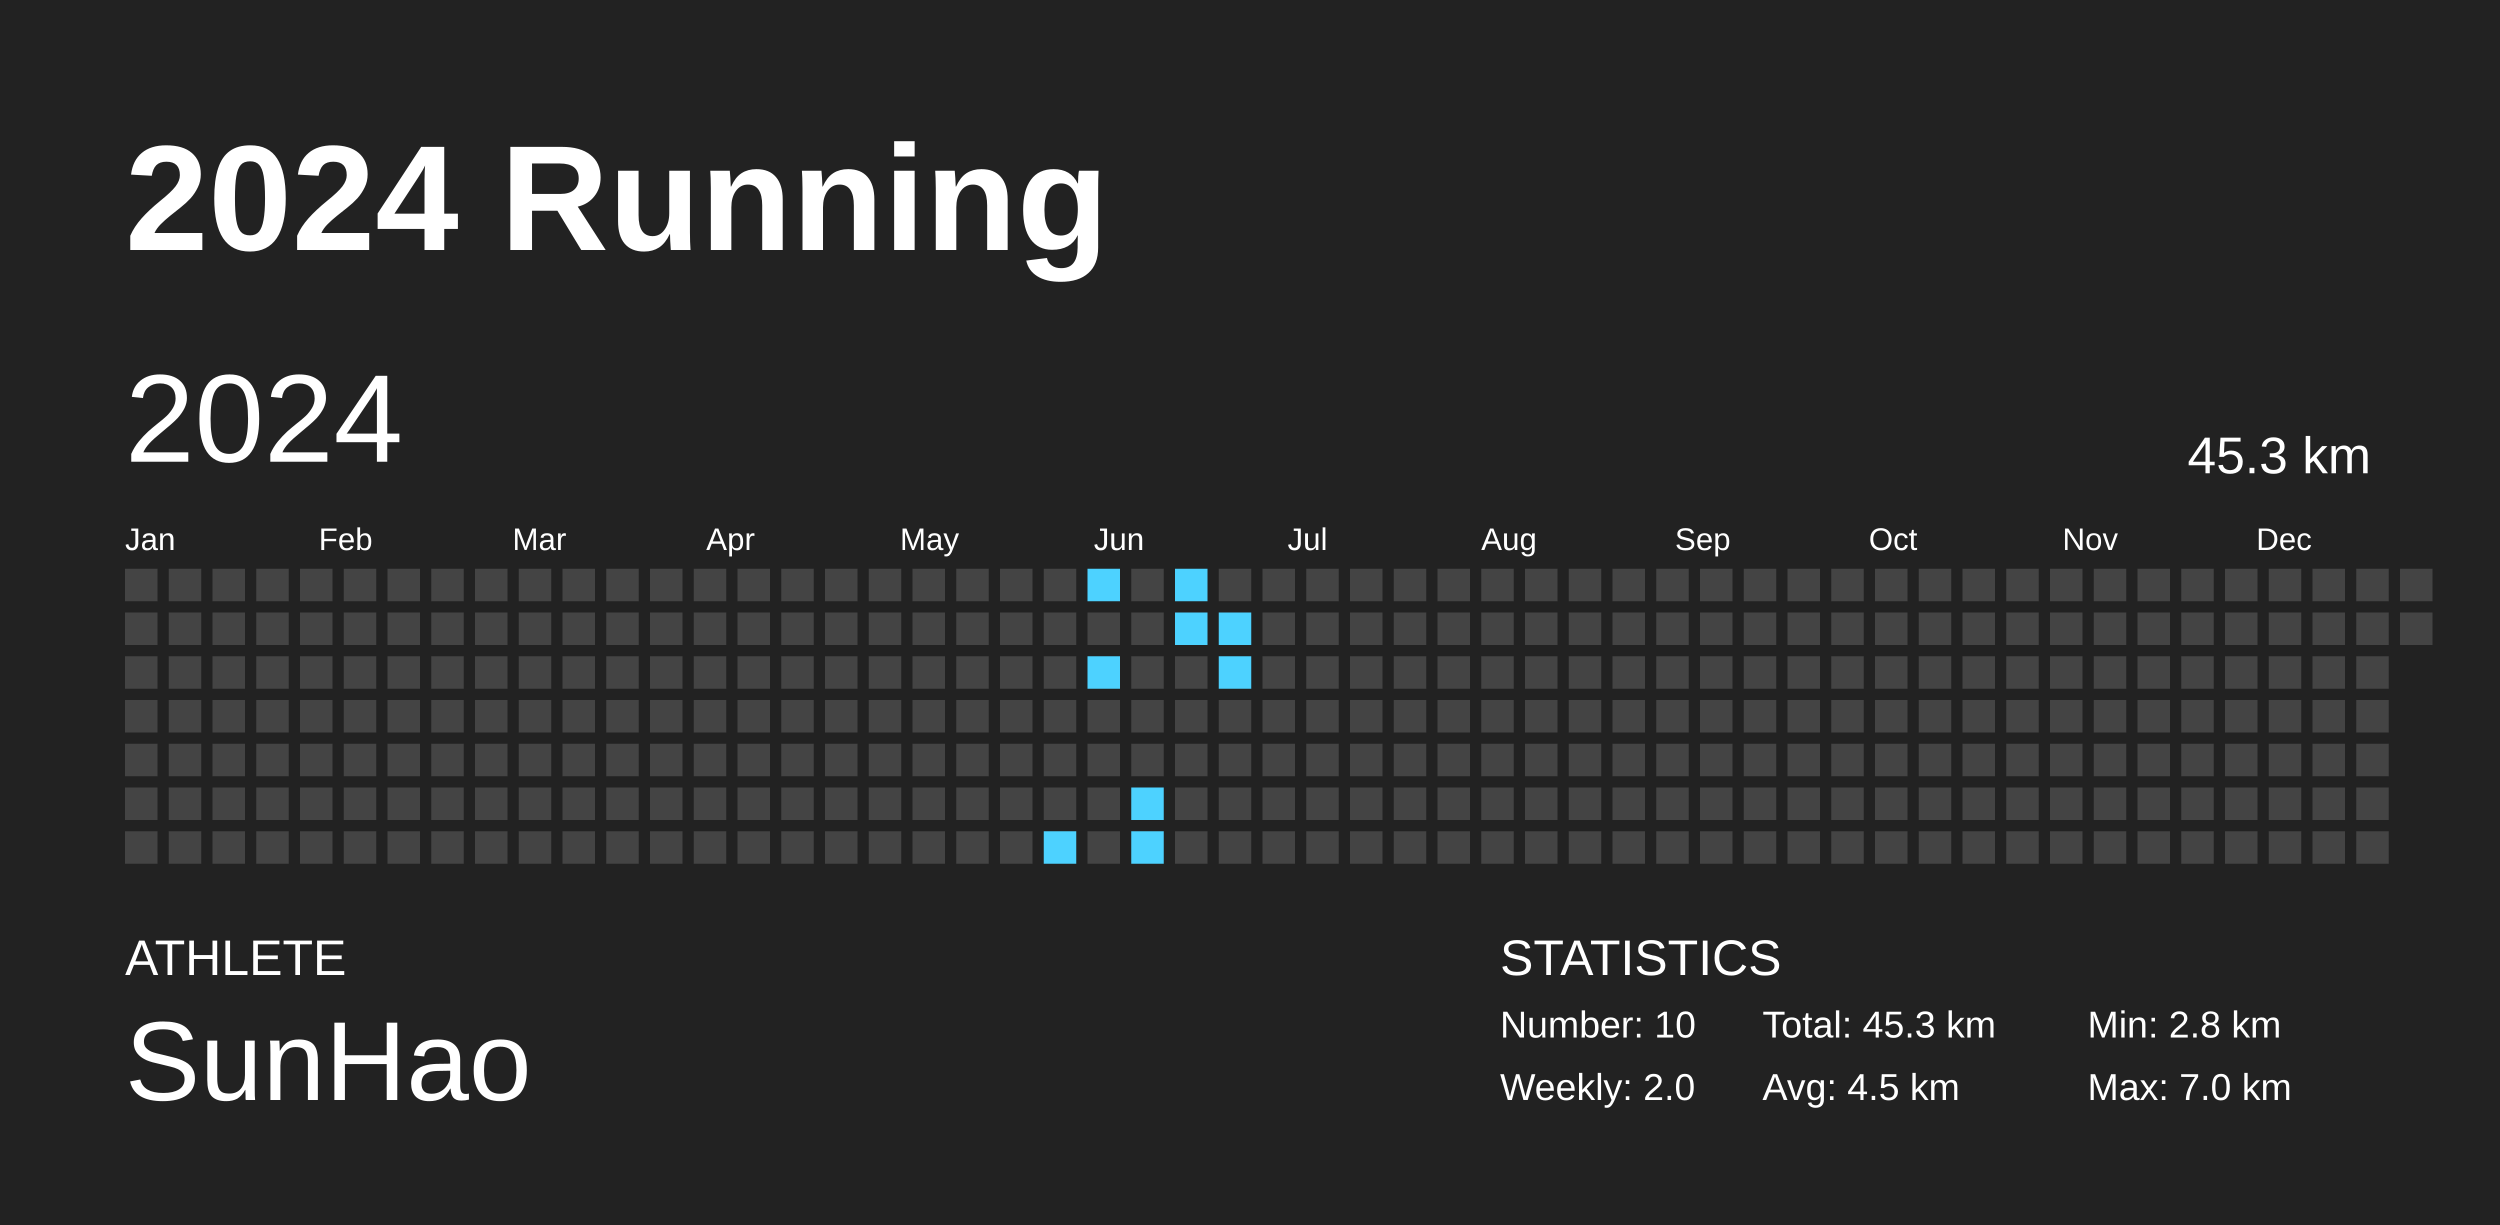
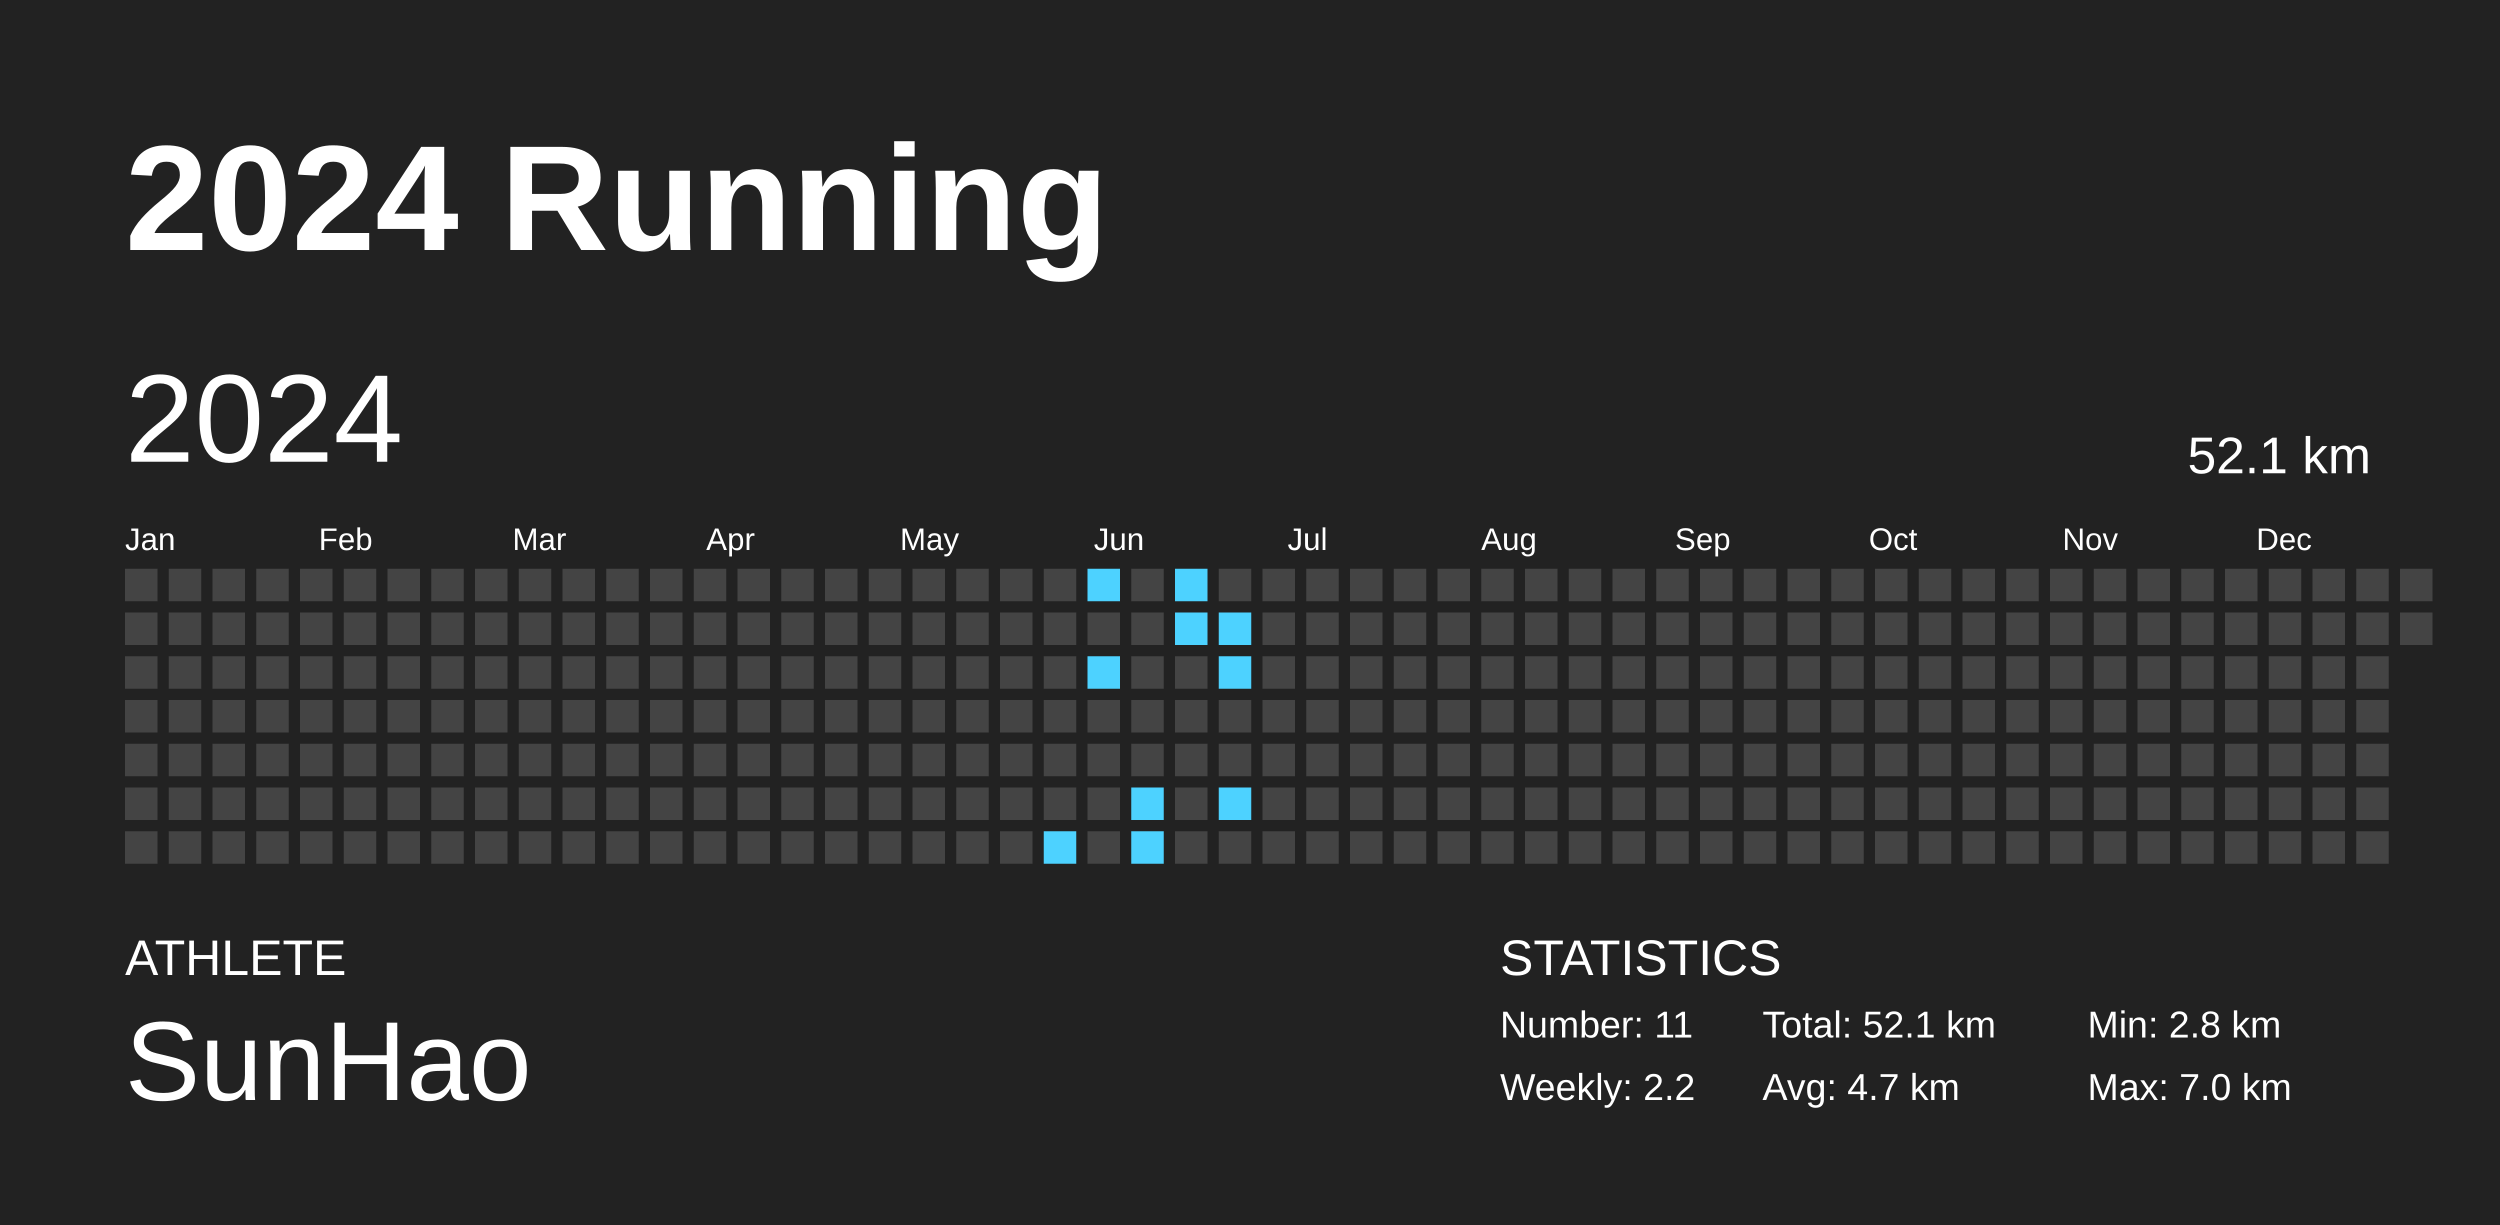
<svg xmlns="http://www.w3.org/2000/svg" baseProfile="full" height="98mm" version="1.1" viewBox="0,0,200,98" width="200mm">
  <defs />
  <rect fill="#222222" height="98" width="200" x="0" y="0" />
  <text fill="#FFFFFF" style="font-size:12px; font-family:Arial; font-weight:bold;" x="10" y="20">2024 Running</text>
  <text fill="#FFFFFF" style="font-size:4px; font-family:Arial" x="10" y="78">ATHLETE</text>
  <text fill="#FFFFFF" style="font-size:9px; font-family:Arial" x="10" y="88">SunHao</text>
  <text fill="#FFFFFF" style="font-size:4px; font-family:Arial" x="120" y="78">STATISTICS</text>
-   <text fill="#FFFFFF" style="font-size:3px; font-family:Arial" x="120" y="83">Number: 10</text>
-   <text fill="#FFFFFF" style="font-size:3px; font-family:Arial" x="120" y="88">Weekly: 2.0</text>
-   <text fill="#FFFFFF" style="font-size:3px; font-family:Arial" x="141" y="83">Total: 45.3 km</text>
-   <text fill="#FFFFFF" style="font-size:3px; font-family:Arial" x="141" y="88">Avg: 4.5 km</text>
+   <text fill="#FFFFFF" style="font-size:3px; font-family:Arial" x="120" y="83">Number: 11</text>
+   <text fill="#FFFFFF" style="font-size:3px; font-family:Arial" x="120" y="88">Weekly: 2.2</text>
+   <text fill="#FFFFFF" style="font-size:3px; font-family:Arial" x="141" y="83">Total: 52.1 km</text>
+   <text fill="#FFFFFF" style="font-size:3px; font-family:Arial" x="141" y="88">Avg: 4.7 km</text>
  <text fill="#FFFFFF" style="font-size:3px; font-family:Arial" x="167" y="83">Min: 2.8 km</text>
  <text fill="#FFFFFF" style="font-size:3px; font-family:Arial" x="167" y="88">Max: 7.0 km</text>
  <text dominant-baseline="hanging" fill="#FFFFFF" style="font-size:10.0px; font-family:Arial;" x="10" y="30">2024</text>
-   <text dominant-baseline="hanging" fill="#FFFFFF" style="font-size:4.125px; font-family:Arial;" x="175" y="35">45.3 km</text>
+   <text dominant-baseline="hanging" fill="#FFFFFF" style="font-size:4.125px; font-family:Arial;" x="175" y="35">52.1 km</text>
  <text fill="#FFFFFF" style="font-size:2.5px; font-family:Arial" x="10.0" y="44">Jan</text>
  <text fill="#FFFFFF" style="font-size:2.5px; font-family:Arial" x="25.5" y="44">Feb</text>
  <text fill="#FFFFFF" style="font-size:2.5px; font-family:Arial" x="41.0" y="44">Mar</text>
  <text fill="#FFFFFF" style="font-size:2.5px; font-family:Arial" x="56.5" y="44">Apr</text>
  <text fill="#FFFFFF" style="font-size:2.5px; font-family:Arial" x="72.0" y="44">May</text>
  <text fill="#FFFFFF" style="font-size:2.5px; font-family:Arial" x="87.5" y="44">Jun</text>
  <text fill="#FFFFFF" style="font-size:2.5px; font-family:Arial" x="103.0" y="44">Jul</text>
  <text fill="#FFFFFF" style="font-size:2.5px; font-family:Arial" x="118.5" y="44">Aug</text>
  <text fill="#FFFFFF" style="font-size:2.5px; font-family:Arial" x="134.0" y="44">Sep</text>
  <text fill="#FFFFFF" style="font-size:2.5px; font-family:Arial" x="149.5" y="44">Oct</text>
  <text fill="#FFFFFF" style="font-size:2.5px; font-family:Arial" x="165.0" y="44">Nov</text>
  <text fill="#FFFFFF" style="font-size:2.5px; font-family:Arial" x="180.5" y="44">Dec</text>
  <rect fill="#444444" height="2.6" width="2.6" x="10.0" y="45.5" />
  <rect fill="#444444" height="2.6" width="2.6" x="10.0" y="49.0" />
  <rect fill="#444444" height="2.6" width="2.6" x="10.0" y="52.5" />
  <rect fill="#444444" height="2.6" width="2.6" x="10.0" y="56.0" />
  <rect fill="#444444" height="2.6" width="2.6" x="10.0" y="59.5" />
  <rect fill="#444444" height="2.6" width="2.6" x="10.0" y="63.0" />
  <rect fill="#444444" height="2.6" width="2.6" x="10.0" y="66.5" />
  <rect fill="#444444" height="2.6" width="2.6" x="13.5" y="45.5" />
  <rect fill="#444444" height="2.6" width="2.6" x="13.5" y="49.0" />
  <rect fill="#444444" height="2.6" width="2.6" x="13.5" y="52.5" />
  <rect fill="#444444" height="2.6" width="2.6" x="13.5" y="56.0" />
  <rect fill="#444444" height="2.6" width="2.6" x="13.5" y="59.5" />
  <rect fill="#444444" height="2.6" width="2.6" x="13.5" y="63.0" />
  <rect fill="#444444" height="2.6" width="2.6" x="13.5" y="66.5" />
  <rect fill="#444444" height="2.6" width="2.6" x="17.0" y="45.5" />
  <rect fill="#444444" height="2.6" width="2.6" x="17.0" y="49.0" />
  <rect fill="#444444" height="2.6" width="2.6" x="17.0" y="52.5" />
  <rect fill="#444444" height="2.6" width="2.6" x="17.0" y="56.0" />
  <rect fill="#444444" height="2.6" width="2.6" x="17.0" y="59.5" />
  <rect fill="#444444" height="2.6" width="2.6" x="17.0" y="63.0" />
  <rect fill="#444444" height="2.6" width="2.6" x="17.0" y="66.5" />
  <rect fill="#444444" height="2.6" width="2.6" x="20.5" y="45.5" />
  <rect fill="#444444" height="2.6" width="2.6" x="20.5" y="49.0" />
  <rect fill="#444444" height="2.6" width="2.6" x="20.5" y="52.5" />
  <rect fill="#444444" height="2.6" width="2.6" x="20.5" y="56.0" />
  <rect fill="#444444" height="2.6" width="2.6" x="20.5" y="59.5" />
  <rect fill="#444444" height="2.6" width="2.6" x="20.5" y="63.0" />
  <rect fill="#444444" height="2.6" width="2.6" x="20.5" y="66.5" />
  <rect fill="#444444" height="2.6" width="2.6" x="24.0" y="45.5" />
  <rect fill="#444444" height="2.6" width="2.6" x="24.0" y="49.0" />
  <rect fill="#444444" height="2.6" width="2.6" x="24.0" y="52.5" />
  <rect fill="#444444" height="2.6" width="2.6" x="24.0" y="56.0" />
  <rect fill="#444444" height="2.6" width="2.6" x="24.0" y="59.5" />
  <rect fill="#444444" height="2.6" width="2.6" x="24.0" y="63.0" />
  <rect fill="#444444" height="2.6" width="2.6" x="24.0" y="66.5" />
  <rect fill="#444444" height="2.6" width="2.6" x="27.5" y="45.5" />
  <rect fill="#444444" height="2.6" width="2.6" x="27.5" y="49.0" />
  <rect fill="#444444" height="2.6" width="2.6" x="27.5" y="52.5" />
  <rect fill="#444444" height="2.6" width="2.6" x="27.5" y="56.0" />
  <rect fill="#444444" height="2.6" width="2.6" x="27.5" y="59.5" />
  <rect fill="#444444" height="2.6" width="2.6" x="27.5" y="63.0" />
  <rect fill="#444444" height="2.6" width="2.6" x="27.5" y="66.5" />
  <rect fill="#444444" height="2.6" width="2.6" x="31.0" y="45.5" />
  <rect fill="#444444" height="2.6" width="2.6" x="31.0" y="49.0" />
  <rect fill="#444444" height="2.6" width="2.6" x="31.0" y="52.5" />
  <rect fill="#444444" height="2.6" width="2.6" x="31.0" y="56.0" />
  <rect fill="#444444" height="2.6" width="2.6" x="31.0" y="59.5" />
  <rect fill="#444444" height="2.6" width="2.6" x="31.0" y="63.0" />
  <rect fill="#444444" height="2.6" width="2.6" x="31.0" y="66.5" />
  <rect fill="#444444" height="2.6" width="2.6" x="34.5" y="45.5" />
  <rect fill="#444444" height="2.6" width="2.6" x="34.5" y="49.0" />
  <rect fill="#444444" height="2.6" width="2.6" x="34.5" y="52.5" />
  <rect fill="#444444" height="2.6" width="2.6" x="34.5" y="56.0" />
  <rect fill="#444444" height="2.6" width="2.6" x="34.5" y="59.5" />
  <rect fill="#444444" height="2.6" width="2.6" x="34.5" y="63.0" />
  <rect fill="#444444" height="2.6" width="2.6" x="34.5" y="66.5" />
  <rect fill="#444444" height="2.6" width="2.6" x="38.0" y="45.5" />
  <rect fill="#444444" height="2.6" width="2.6" x="38.0" y="49.0" />
  <rect fill="#444444" height="2.6" width="2.6" x="38.0" y="52.5" />
  <rect fill="#444444" height="2.6" width="2.6" x="38.0" y="56.0" />
  <rect fill="#444444" height="2.6" width="2.6" x="38.0" y="59.5" />
  <rect fill="#444444" height="2.6" width="2.6" x="38.0" y="63.0" />
  <rect fill="#444444" height="2.6" width="2.6" x="38.0" y="66.5" />
  <rect fill="#444444" height="2.6" width="2.6" x="41.5" y="45.5" />
  <rect fill="#444444" height="2.6" width="2.6" x="41.5" y="49.0" />
  <rect fill="#444444" height="2.6" width="2.6" x="41.5" y="52.5" />
  <rect fill="#444444" height="2.6" width="2.6" x="41.5" y="56.0" />
  <rect fill="#444444" height="2.6" width="2.6" x="41.5" y="59.5" />
  <rect fill="#444444" height="2.6" width="2.6" x="41.5" y="63.0" />
  <rect fill="#444444" height="2.6" width="2.6" x="41.5" y="66.5" />
  <rect fill="#444444" height="2.6" width="2.6" x="45.0" y="45.5" />
  <rect fill="#444444" height="2.6" width="2.6" x="45.0" y="49.0" />
  <rect fill="#444444" height="2.6" width="2.6" x="45.0" y="52.5" />
  <rect fill="#444444" height="2.6" width="2.6" x="45.0" y="56.0" />
  <rect fill="#444444" height="2.6" width="2.6" x="45.0" y="59.5" />
  <rect fill="#444444" height="2.6" width="2.6" x="45.0" y="63.0" />
  <rect fill="#444444" height="2.6" width="2.6" x="45.0" y="66.5" />
  <rect fill="#444444" height="2.6" width="2.6" x="48.5" y="45.5" />
  <rect fill="#444444" height="2.6" width="2.6" x="48.5" y="49.0" />
  <rect fill="#444444" height="2.6" width="2.6" x="48.5" y="52.5" />
  <rect fill="#444444" height="2.6" width="2.6" x="48.5" y="56.0" />
  <rect fill="#444444" height="2.6" width="2.6" x="48.5" y="59.5" />
  <rect fill="#444444" height="2.6" width="2.6" x="48.5" y="63.0" />
  <rect fill="#444444" height="2.6" width="2.6" x="48.5" y="66.5" />
  <rect fill="#444444" height="2.6" width="2.6" x="52.0" y="45.5" />
  <rect fill="#444444" height="2.6" width="2.6" x="52.0" y="49.0" />
  <rect fill="#444444" height="2.6" width="2.6" x="52.0" y="52.5" />
  <rect fill="#444444" height="2.6" width="2.6" x="52.0" y="56.0" />
  <rect fill="#444444" height="2.6" width="2.6" x="52.0" y="59.5" />
  <rect fill="#444444" height="2.6" width="2.6" x="52.0" y="63.0" />
  <rect fill="#444444" height="2.6" width="2.6" x="52.0" y="66.5" />
  <rect fill="#444444" height="2.6" width="2.6" x="55.5" y="45.5" />
  <rect fill="#444444" height="2.6" width="2.6" x="55.5" y="49.0" />
  <rect fill="#444444" height="2.6" width="2.6" x="55.5" y="52.5" />
  <rect fill="#444444" height="2.6" width="2.6" x="55.5" y="56.0" />
  <rect fill="#444444" height="2.6" width="2.6" x="55.5" y="59.5" />
  <rect fill="#444444" height="2.6" width="2.6" x="55.5" y="63.0" />
  <rect fill="#444444" height="2.6" width="2.6" x="55.5" y="66.5" />
  <rect fill="#444444" height="2.6" width="2.6" x="59.0" y="45.5" />
  <rect fill="#444444" height="2.6" width="2.6" x="59.0" y="49.0" />
  <rect fill="#444444" height="2.6" width="2.6" x="59.0" y="52.5" />
  <rect fill="#444444" height="2.6" width="2.6" x="59.0" y="56.0" />
  <rect fill="#444444" height="2.6" width="2.6" x="59.0" y="59.5" />
  <rect fill="#444444" height="2.6" width="2.6" x="59.0" y="63.0" />
  <rect fill="#444444" height="2.6" width="2.6" x="59.0" y="66.5" />
  <rect fill="#444444" height="2.6" width="2.6" x="62.5" y="45.5" />
  <rect fill="#444444" height="2.6" width="2.6" x="62.5" y="49.0" />
  <rect fill="#444444" height="2.6" width="2.6" x="62.5" y="52.5" />
  <rect fill="#444444" height="2.6" width="2.6" x="62.5" y="56.0" />
  <rect fill="#444444" height="2.6" width="2.6" x="62.5" y="59.5" />
  <rect fill="#444444" height="2.6" width="2.6" x="62.5" y="63.0" />
  <rect fill="#444444" height="2.6" width="2.6" x="62.5" y="66.5" />
  <rect fill="#444444" height="2.6" width="2.6" x="66.0" y="45.5" />
  <rect fill="#444444" height="2.6" width="2.6" x="66.0" y="49.0" />
  <rect fill="#444444" height="2.6" width="2.6" x="66.0" y="52.5" />
  <rect fill="#444444" height="2.6" width="2.6" x="66.0" y="56.0" />
  <rect fill="#444444" height="2.6" width="2.6" x="66.0" y="59.5" />
  <rect fill="#444444" height="2.6" width="2.6" x="66.0" y="63.0" />
  <rect fill="#444444" height="2.6" width="2.6" x="66.0" y="66.5" />
  <rect fill="#444444" height="2.6" width="2.6" x="69.5" y="45.5" />
  <rect fill="#444444" height="2.6" width="2.6" x="69.5" y="49.0" />
  <rect fill="#444444" height="2.6" width="2.6" x="69.5" y="52.5" />
  <rect fill="#444444" height="2.6" width="2.6" x="69.5" y="56.0" />
  <rect fill="#444444" height="2.6" width="2.6" x="69.5" y="59.5" />
  <rect fill="#444444" height="2.6" width="2.6" x="69.5" y="63.0" />
  <rect fill="#444444" height="2.6" width="2.6" x="69.5" y="66.5" />
  <rect fill="#444444" height="2.6" width="2.6" x="73.0" y="45.5" />
  <rect fill="#444444" height="2.6" width="2.6" x="73.0" y="49.0" />
  <rect fill="#444444" height="2.6" width="2.6" x="73.0" y="52.5" />
  <rect fill="#444444" height="2.6" width="2.6" x="73.0" y="56.0" />
  <rect fill="#444444" height="2.6" width="2.6" x="73.0" y="59.5" />
  <rect fill="#444444" height="2.6" width="2.6" x="73.0" y="63.0" />
  <rect fill="#444444" height="2.6" width="2.6" x="73.0" y="66.5" />
  <rect fill="#444444" height="2.6" width="2.6" x="76.5" y="45.5" />
  <rect fill="#444444" height="2.6" width="2.6" x="76.5" y="49.0" />
  <rect fill="#444444" height="2.6" width="2.6" x="76.5" y="52.5" />
  <rect fill="#444444" height="2.6" width="2.6" x="76.5" y="56.0" />
  <rect fill="#444444" height="2.6" width="2.6" x="76.5" y="59.5" />
  <rect fill="#444444" height="2.6" width="2.6" x="76.5" y="63.0" />
  <rect fill="#444444" height="2.6" width="2.6" x="76.5" y="66.5" />
  <rect fill="#444444" height="2.6" width="2.6" x="80.0" y="45.5" />
  <rect fill="#444444" height="2.6" width="2.6" x="80.0" y="49.0" />
  <rect fill="#444444" height="2.6" width="2.6" x="80.0" y="52.5" />
  <rect fill="#444444" height="2.6" width="2.6" x="80.0" y="56.0" />
  <rect fill="#444444" height="2.6" width="2.6" x="80.0" y="59.5" />
  <rect fill="#444444" height="2.6" width="2.6" x="80.0" y="63.0" />
  <rect fill="#444444" height="2.6" width="2.6" x="80.0" y="66.5" />
  <rect fill="#444444" height="2.6" width="2.6" x="83.5" y="45.5" />
  <rect fill="#444444" height="2.6" width="2.6" x="83.5" y="49.0" />
  <rect fill="#444444" height="2.6" width="2.6" x="83.5" y="52.5" />
  <rect fill="#444444" height="2.6" width="2.6" x="83.5" y="56.0" />
  <rect fill="#444444" height="2.6" width="2.6" x="83.5" y="59.5" />
  <rect fill="#444444" height="2.6" width="2.6" x="83.5" y="63.0" />
  <rect fill="#4dd2ff" height="2.6" width="2.6" x="83.5" y="66.5" />
  <rect fill="#4dd2ff" height="2.6" width="2.6" x="87.0" y="45.5" />
  <rect fill="#444444" height="2.6" width="2.6" x="87.0" y="49.0" />
  <rect fill="#4dd2ff" height="2.6" width="2.6" x="87.0" y="52.5" />
  <rect fill="#444444" height="2.6" width="2.6" x="87.0" y="56.0" />
  <rect fill="#444444" height="2.6" width="2.6" x="87.0" y="59.5" />
  <rect fill="#444444" height="2.6" width="2.6" x="87.0" y="63.0" />
  <rect fill="#444444" height="2.6" width="2.6" x="87.0" y="66.5" />
  <rect fill="#444444" height="2.6" width="2.6" x="90.5" y="45.5" />
  <rect fill="#444444" height="2.6" width="2.6" x="90.5" y="49.0" />
  <rect fill="#444444" height="2.6" width="2.6" x="90.5" y="52.5" />
  <rect fill="#444444" height="2.6" width="2.6" x="90.5" y="56.0" />
  <rect fill="#444444" height="2.6" width="2.6" x="90.5" y="59.5" />
  <rect fill="#4dd2ff" height="2.6" width="2.6" x="90.5" y="63.0" />
  <rect fill="#4dd2ff" height="2.6" width="2.6" x="90.5" y="66.5" />
  <rect fill="#4dd2ff" height="2.6" width="2.6" x="94.0" y="45.5" />
  <rect fill="#4dd2ff" height="2.6" width="2.6" x="94.0" y="49.0" />
  <rect fill="#444444" height="2.6" width="2.6" x="94.0" y="52.5" />
  <rect fill="#444444" height="2.6" width="2.6" x="94.0" y="56.0" />
  <rect fill="#444444" height="2.6" width="2.6" x="94.0" y="59.5" />
  <rect fill="#444444" height="2.6" width="2.6" x="94.0" y="63.0" />
  <rect fill="#444444" height="2.6" width="2.6" x="94.0" y="66.5" />
  <rect fill="#444444" height="2.6" width="2.6" x="97.5" y="45.5" />
  <rect fill="#4dd2ff" height="2.6" width="2.6" x="97.5" y="49.0" />
  <rect fill="#4dd2ff" height="2.6" width="2.6" x="97.5" y="52.5" />
  <rect fill="#444444" height="2.6" width="2.6" x="97.5" y="56.0" />
  <rect fill="#444444" height="2.6" width="2.6" x="97.5" y="59.5" />
-   <rect fill="#444444" height="2.6" width="2.6" x="97.5" y="63.0" />
+   <rect fill="#4dd2ff" height="2.6" width="2.6" x="97.5" y="63.0" />
  <rect fill="#444444" height="2.6" width="2.6" x="97.5" y="66.5" />
  <rect fill="#444444" height="2.6" width="2.6" x="101.0" y="45.5" />
  <rect fill="#444444" height="2.6" width="2.6" x="101.0" y="49.0" />
  <rect fill="#444444" height="2.6" width="2.6" x="101.0" y="52.5" />
  <rect fill="#444444" height="2.6" width="2.6" x="101.0" y="56.0" />
  <rect fill="#444444" height="2.6" width="2.6" x="101.0" y="59.5" />
  <rect fill="#444444" height="2.6" width="2.6" x="101.0" y="63.0" />
  <rect fill="#444444" height="2.6" width="2.6" x="101.0" y="66.5" />
  <rect fill="#444444" height="2.6" width="2.6" x="104.5" y="45.5" />
  <rect fill="#444444" height="2.6" width="2.6" x="104.5" y="49.0" />
  <rect fill="#444444" height="2.6" width="2.6" x="104.5" y="52.5" />
  <rect fill="#444444" height="2.6" width="2.6" x="104.5" y="56.0" />
  <rect fill="#444444" height="2.6" width="2.6" x="104.5" y="59.5" />
  <rect fill="#444444" height="2.6" width="2.6" x="104.5" y="63.0" />
  <rect fill="#444444" height="2.6" width="2.6" x="104.5" y="66.5" />
  <rect fill="#444444" height="2.6" width="2.6" x="108.0" y="45.5" />
  <rect fill="#444444" height="2.6" width="2.6" x="108.0" y="49.0" />
  <rect fill="#444444" height="2.6" width="2.6" x="108.0" y="52.5" />
  <rect fill="#444444" height="2.6" width="2.6" x="108.0" y="56.0" />
  <rect fill="#444444" height="2.6" width="2.6" x="108.0" y="59.5" />
  <rect fill="#444444" height="2.6" width="2.6" x="108.0" y="63.0" />
  <rect fill="#444444" height="2.6" width="2.6" x="108.0" y="66.5" />
  <rect fill="#444444" height="2.6" width="2.6" x="111.5" y="45.5" />
  <rect fill="#444444" height="2.6" width="2.6" x="111.5" y="49.0" />
  <rect fill="#444444" height="2.6" width="2.6" x="111.5" y="52.5" />
  <rect fill="#444444" height="2.6" width="2.6" x="111.5" y="56.0" />
  <rect fill="#444444" height="2.6" width="2.6" x="111.5" y="59.5" />
  <rect fill="#444444" height="2.6" width="2.6" x="111.5" y="63.0" />
  <rect fill="#444444" height="2.6" width="2.6" x="111.5" y="66.5" />
  <rect fill="#444444" height="2.6" width="2.6" x="115.0" y="45.5" />
  <rect fill="#444444" height="2.6" width="2.6" x="115.0" y="49.0" />
  <rect fill="#444444" height="2.6" width="2.6" x="115.0" y="52.5" />
  <rect fill="#444444" height="2.6" width="2.6" x="115.0" y="56.0" />
  <rect fill="#444444" height="2.6" width="2.6" x="115.0" y="59.5" />
  <rect fill="#444444" height="2.6" width="2.6" x="115.0" y="63.0" />
  <rect fill="#444444" height="2.6" width="2.6" x="115.0" y="66.5" />
  <rect fill="#444444" height="2.6" width="2.6" x="118.5" y="45.5" />
  <rect fill="#444444" height="2.6" width="2.6" x="118.5" y="49.0" />
  <rect fill="#444444" height="2.6" width="2.6" x="118.5" y="52.5" />
  <rect fill="#444444" height="2.6" width="2.6" x="118.5" y="56.0" />
  <rect fill="#444444" height="2.6" width="2.6" x="118.5" y="59.5" />
  <rect fill="#444444" height="2.6" width="2.6" x="118.5" y="63.0" />
  <rect fill="#444444" height="2.6" width="2.6" x="118.5" y="66.5" />
  <rect fill="#444444" height="2.6" width="2.6" x="122.0" y="45.5" />
  <rect fill="#444444" height="2.6" width="2.6" x="122.0" y="49.0" />
  <rect fill="#444444" height="2.6" width="2.6" x="122.0" y="52.5" />
  <rect fill="#444444" height="2.6" width="2.6" x="122.0" y="56.0" />
  <rect fill="#444444" height="2.6" width="2.6" x="122.0" y="59.5" />
  <rect fill="#444444" height="2.6" width="2.6" x="122.0" y="63.0" />
  <rect fill="#444444" height="2.6" width="2.6" x="122.0" y="66.5" />
  <rect fill="#444444" height="2.6" width="2.6" x="125.5" y="45.5" />
  <rect fill="#444444" height="2.6" width="2.6" x="125.5" y="49.0" />
  <rect fill="#444444" height="2.6" width="2.6" x="125.5" y="52.5" />
  <rect fill="#444444" height="2.6" width="2.6" x="125.5" y="56.0" />
  <rect fill="#444444" height="2.6" width="2.6" x="125.5" y="59.5" />
  <rect fill="#444444" height="2.6" width="2.6" x="125.5" y="63.0" />
  <rect fill="#444444" height="2.6" width="2.6" x="125.5" y="66.5" />
  <rect fill="#444444" height="2.6" width="2.6" x="129.0" y="45.5" />
  <rect fill="#444444" height="2.6" width="2.6" x="129.0" y="49.0" />
  <rect fill="#444444" height="2.6" width="2.6" x="129.0" y="52.5" />
  <rect fill="#444444" height="2.6" width="2.6" x="129.0" y="56.0" />
  <rect fill="#444444" height="2.6" width="2.6" x="129.0" y="59.5" />
  <rect fill="#444444" height="2.6" width="2.6" x="129.0" y="63.0" />
  <rect fill="#444444" height="2.6" width="2.6" x="129.0" y="66.5" />
  <rect fill="#444444" height="2.6" width="2.6" x="132.5" y="45.5" />
  <rect fill="#444444" height="2.6" width="2.6" x="132.5" y="49.0" />
  <rect fill="#444444" height="2.6" width="2.6" x="132.5" y="52.5" />
  <rect fill="#444444" height="2.6" width="2.6" x="132.5" y="56.0" />
  <rect fill="#444444" height="2.6" width="2.6" x="132.5" y="59.5" />
  <rect fill="#444444" height="2.6" width="2.6" x="132.5" y="63.0" />
  <rect fill="#444444" height="2.6" width="2.6" x="132.5" y="66.5" />
  <rect fill="#444444" height="2.6" width="2.6" x="136.0" y="45.5" />
  <rect fill="#444444" height="2.6" width="2.6" x="136.0" y="49.0" />
  <rect fill="#444444" height="2.6" width="2.6" x="136.0" y="52.5" />
  <rect fill="#444444" height="2.6" width="2.6" x="136.0" y="56.0" />
  <rect fill="#444444" height="2.6" width="2.6" x="136.0" y="59.5" />
  <rect fill="#444444" height="2.6" width="2.6" x="136.0" y="63.0" />
  <rect fill="#444444" height="2.6" width="2.6" x="136.0" y="66.5" />
  <rect fill="#444444" height="2.6" width="2.6" x="139.5" y="45.5" />
  <rect fill="#444444" height="2.6" width="2.6" x="139.5" y="49.0" />
  <rect fill="#444444" height="2.6" width="2.6" x="139.5" y="52.5" />
  <rect fill="#444444" height="2.6" width="2.6" x="139.5" y="56.0" />
  <rect fill="#444444" height="2.6" width="2.6" x="139.5" y="59.5" />
  <rect fill="#444444" height="2.6" width="2.6" x="139.5" y="63.0" />
  <rect fill="#444444" height="2.6" width="2.6" x="139.5" y="66.5" />
  <rect fill="#444444" height="2.6" width="2.6" x="143.0" y="45.5" />
  <rect fill="#444444" height="2.6" width="2.6" x="143.0" y="49.0" />
  <rect fill="#444444" height="2.6" width="2.6" x="143.0" y="52.5" />
  <rect fill="#444444" height="2.6" width="2.6" x="143.0" y="56.0" />
  <rect fill="#444444" height="2.6" width="2.6" x="143.0" y="59.5" />
  <rect fill="#444444" height="2.6" width="2.6" x="143.0" y="63.0" />
  <rect fill="#444444" height="2.6" width="2.6" x="143.0" y="66.5" />
  <rect fill="#444444" height="2.6" width="2.6" x="146.5" y="45.5" />
  <rect fill="#444444" height="2.6" width="2.6" x="146.5" y="49.0" />
  <rect fill="#444444" height="2.6" width="2.6" x="146.5" y="52.5" />
  <rect fill="#444444" height="2.6" width="2.6" x="146.5" y="56.0" />
  <rect fill="#444444" height="2.6" width="2.6" x="146.5" y="59.5" />
  <rect fill="#444444" height="2.6" width="2.6" x="146.5" y="63.0" />
  <rect fill="#444444" height="2.6" width="2.6" x="146.5" y="66.5" />
  <rect fill="#444444" height="2.6" width="2.6" x="150.0" y="45.5" />
  <rect fill="#444444" height="2.6" width="2.6" x="150.0" y="49.0" />
  <rect fill="#444444" height="2.6" width="2.6" x="150.0" y="52.5" />
  <rect fill="#444444" height="2.6" width="2.6" x="150.0" y="56.0" />
  <rect fill="#444444" height="2.6" width="2.6" x="150.0" y="59.5" />
  <rect fill="#444444" height="2.6" width="2.6" x="150.0" y="63.0" />
  <rect fill="#444444" height="2.6" width="2.6" x="150.0" y="66.5" />
  <rect fill="#444444" height="2.6" width="2.6" x="153.5" y="45.5" />
  <rect fill="#444444" height="2.6" width="2.6" x="153.5" y="49.0" />
  <rect fill="#444444" height="2.6" width="2.6" x="153.5" y="52.5" />
  <rect fill="#444444" height="2.6" width="2.6" x="153.5" y="56.0" />
  <rect fill="#444444" height="2.6" width="2.6" x="153.5" y="59.5" />
  <rect fill="#444444" height="2.6" width="2.6" x="153.5" y="63.0" />
  <rect fill="#444444" height="2.6" width="2.6" x="153.5" y="66.5" />
  <rect fill="#444444" height="2.6" width="2.6" x="157.0" y="45.5" />
  <rect fill="#444444" height="2.6" width="2.6" x="157.0" y="49.0" />
  <rect fill="#444444" height="2.6" width="2.6" x="157.0" y="52.5" />
  <rect fill="#444444" height="2.6" width="2.6" x="157.0" y="56.0" />
  <rect fill="#444444" height="2.6" width="2.6" x="157.0" y="59.5" />
  <rect fill="#444444" height="2.6" width="2.6" x="157.0" y="63.0" />
  <rect fill="#444444" height="2.6" width="2.6" x="157.0" y="66.5" />
  <rect fill="#444444" height="2.6" width="2.6" x="160.5" y="45.5" />
  <rect fill="#444444" height="2.6" width="2.6" x="160.5" y="49.0" />
  <rect fill="#444444" height="2.6" width="2.6" x="160.5" y="52.5" />
  <rect fill="#444444" height="2.6" width="2.6" x="160.5" y="56.0" />
  <rect fill="#444444" height="2.6" width="2.6" x="160.5" y="59.5" />
  <rect fill="#444444" height="2.6" width="2.6" x="160.5" y="63.0" />
  <rect fill="#444444" height="2.6" width="2.6" x="160.5" y="66.5" />
  <rect fill="#444444" height="2.6" width="2.6" x="164.0" y="45.5" />
  <rect fill="#444444" height="2.6" width="2.6" x="164.0" y="49.0" />
  <rect fill="#444444" height="2.6" width="2.6" x="164.0" y="52.5" />
  <rect fill="#444444" height="2.6" width="2.6" x="164.0" y="56.0" />
  <rect fill="#444444" height="2.6" width="2.6" x="164.0" y="59.5" />
  <rect fill="#444444" height="2.6" width="2.6" x="164.0" y="63.0" />
  <rect fill="#444444" height="2.6" width="2.6" x="164.0" y="66.5" />
  <rect fill="#444444" height="2.6" width="2.6" x="167.5" y="45.5" />
  <rect fill="#444444" height="2.6" width="2.6" x="167.5" y="49.0" />
  <rect fill="#444444" height="2.6" width="2.6" x="167.5" y="52.5" />
  <rect fill="#444444" height="2.6" width="2.6" x="167.5" y="56.0" />
  <rect fill="#444444" height="2.6" width="2.6" x="167.5" y="59.5" />
  <rect fill="#444444" height="2.6" width="2.6" x="167.5" y="63.0" />
  <rect fill="#444444" height="2.6" width="2.6" x="167.5" y="66.5" />
  <rect fill="#444444" height="2.6" width="2.6" x="171.0" y="45.5" />
  <rect fill="#444444" height="2.6" width="2.6" x="171.0" y="49.0" />
  <rect fill="#444444" height="2.6" width="2.6" x="171.0" y="52.5" />
  <rect fill="#444444" height="2.6" width="2.6" x="171.0" y="56.0" />
  <rect fill="#444444" height="2.6" width="2.6" x="171.0" y="59.5" />
  <rect fill="#444444" height="2.6" width="2.6" x="171.0" y="63.0" />
  <rect fill="#444444" height="2.6" width="2.6" x="171.0" y="66.5" />
  <rect fill="#444444" height="2.6" width="2.6" x="174.5" y="45.5" />
  <rect fill="#444444" height="2.6" width="2.6" x="174.5" y="49.0" />
  <rect fill="#444444" height="2.6" width="2.6" x="174.5" y="52.5" />
  <rect fill="#444444" height="2.6" width="2.6" x="174.5" y="56.0" />
  <rect fill="#444444" height="2.6" width="2.6" x="174.5" y="59.5" />
  <rect fill="#444444" height="2.6" width="2.6" x="174.5" y="63.0" />
  <rect fill="#444444" height="2.6" width="2.6" x="174.5" y="66.5" />
  <rect fill="#444444" height="2.6" width="2.6" x="178.0" y="45.5" />
  <rect fill="#444444" height="2.6" width="2.6" x="178.0" y="49.0" />
  <rect fill="#444444" height="2.6" width="2.6" x="178.0" y="52.5" />
  <rect fill="#444444" height="2.6" width="2.6" x="178.0" y="56.0" />
  <rect fill="#444444" height="2.6" width="2.6" x="178.0" y="59.5" />
  <rect fill="#444444" height="2.6" width="2.6" x="178.0" y="63.0" />
  <rect fill="#444444" height="2.6" width="2.6" x="178.0" y="66.5" />
  <rect fill="#444444" height="2.6" width="2.6" x="181.5" y="45.5" />
  <rect fill="#444444" height="2.6" width="2.6" x="181.5" y="49.0" />
  <rect fill="#444444" height="2.6" width="2.6" x="181.5" y="52.5" />
  <rect fill="#444444" height="2.6" width="2.6" x="181.5" y="56.0" />
  <rect fill="#444444" height="2.6" width="2.6" x="181.5" y="59.5" />
  <rect fill="#444444" height="2.6" width="2.6" x="181.5" y="63.0" />
  <rect fill="#444444" height="2.6" width="2.6" x="181.5" y="66.5" />
  <rect fill="#444444" height="2.6" width="2.6" x="185.0" y="45.5" />
  <rect fill="#444444" height="2.6" width="2.6" x="185.0" y="49.0" />
  <rect fill="#444444" height="2.6" width="2.6" x="185.0" y="52.5" />
  <rect fill="#444444" height="2.6" width="2.6" x="185.0" y="56.0" />
  <rect fill="#444444" height="2.6" width="2.6" x="185.0" y="59.5" />
  <rect fill="#444444" height="2.6" width="2.6" x="185.0" y="63.0" />
  <rect fill="#444444" height="2.6" width="2.6" x="185.0" y="66.5" />
  <rect fill="#444444" height="2.6" width="2.6" x="188.5" y="45.5" />
  <rect fill="#444444" height="2.6" width="2.6" x="188.5" y="49.0" />
  <rect fill="#444444" height="2.6" width="2.6" x="188.5" y="52.5" />
  <rect fill="#444444" height="2.6" width="2.6" x="188.5" y="56.0" />
  <rect fill="#444444" height="2.6" width="2.6" x="188.5" y="59.5" />
  <rect fill="#444444" height="2.6" width="2.6" x="188.5" y="63.0" />
  <rect fill="#444444" height="2.6" width="2.6" x="188.5" y="66.5" />
  <rect fill="#444444" height="2.6" width="2.6" x="192.0" y="45.5" />
  <rect fill="#444444" height="2.6" width="2.6" x="192.0" y="49.0" />
</svg>
